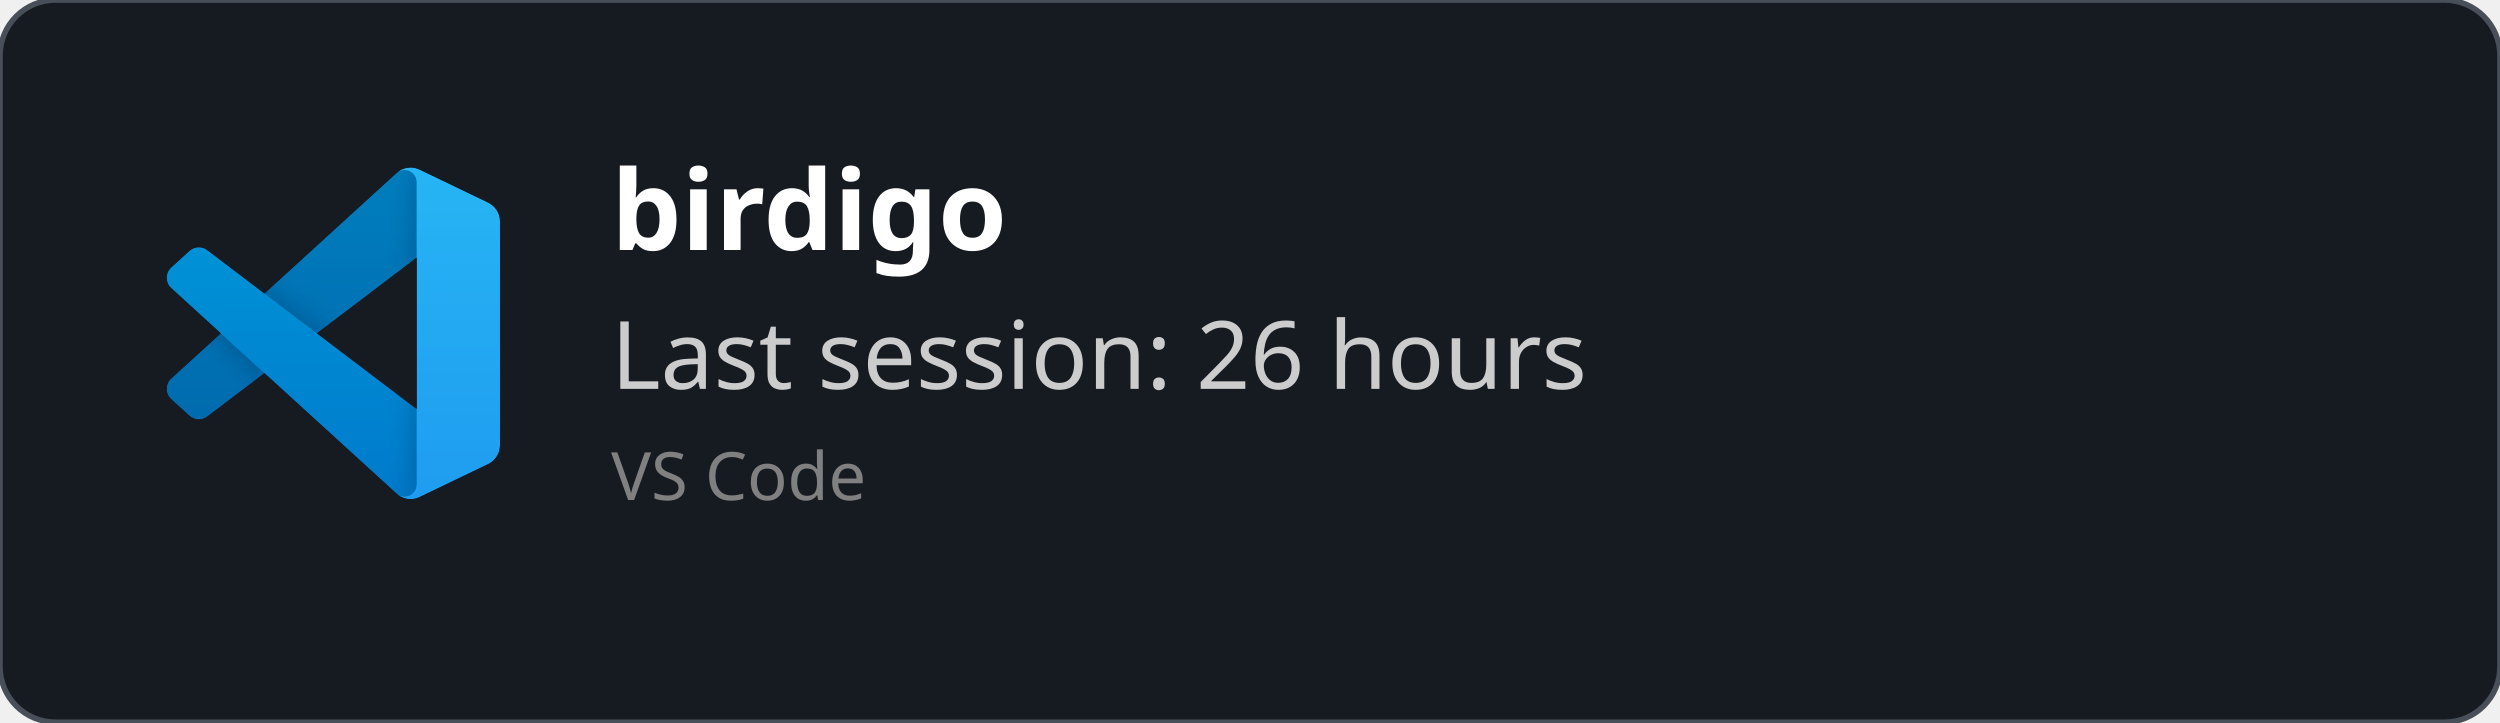
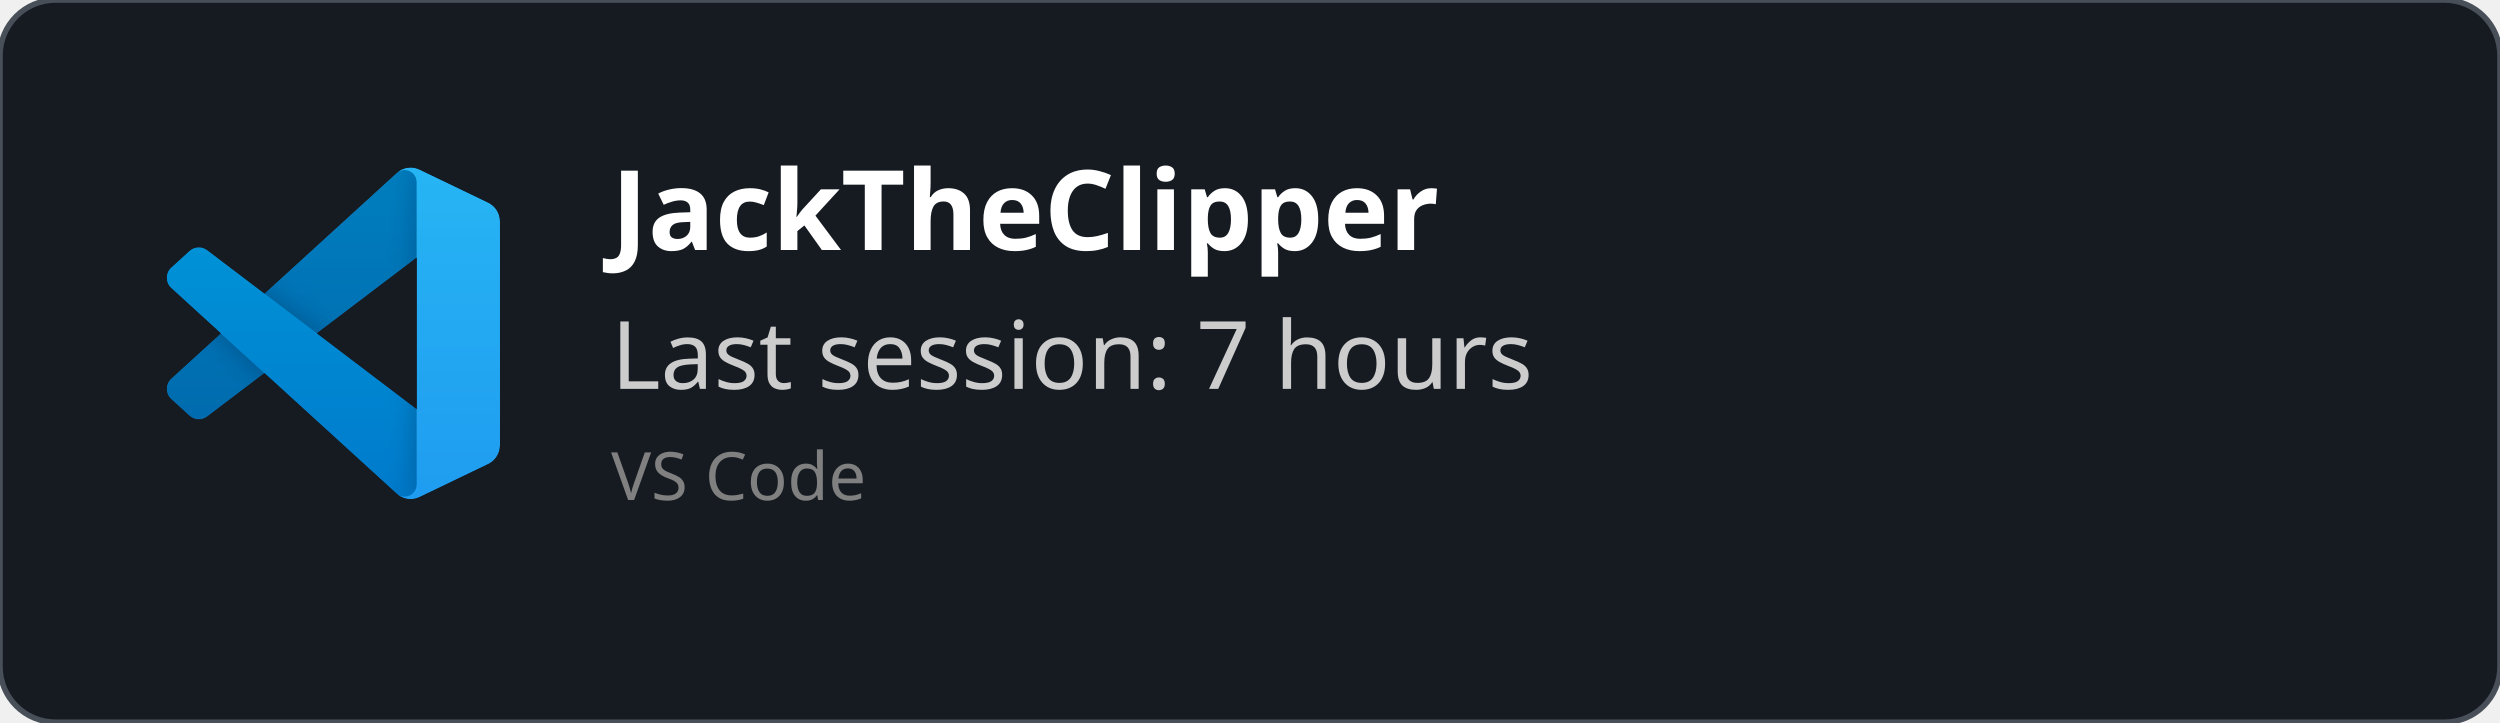
<svg xmlns="http://www.w3.org/2000/svg" width="450" height="130" viewBox="0 0 450 130" fill="none" role="img">
  <style>
    *{
        font-family: 'Segoe UI', Ubuntu, monospace
    }
    </style>
  <defs>
    <clipPath id="horizontalClip" x="20" y="20" width="500" height="200">
      <rect x="90" y="20" width="300" height="50" />
    </clipPath>
  </defs>
  <rect width="450" height="130" fill="rgba(22,27,34)" stroke="#484f58" stroke-width="1" fill-opacity="1" stroke-opacity="1" x="0" y="0" rx="10px" ry="10px">
    </rect>
  <svg width="60" height="60" x="30" y="30" viewBox="0 0 100 100" fill="none" id="vscode">
    <mask id="mask0" mask-type="alpha" maskUnits="userSpaceOnUse" x="0" y="0" width="100" height="100">
      <path fill-rule="evenodd" clip-rule="evenodd" d="M70.912 99.317C72.487 99.931 74.283 99.891 75.873 99.126L96.461 89.22C98.624 88.179 100 85.989 100 83.587V16.413C100 14.011 98.624 11.822 96.461 10.781L75.873 0.874C73.786 -0.13 71.345 0.116 69.513 1.447C69.252 1.637 69.003 1.849 68.769 2.083L29.355 38.041L12.187 25.01C10.589 23.797 8.354 23.896 6.869 25.246L1.363 30.255C-0.453 31.906 -0.455 34.763 1.359 36.417L16.247 50L1.359 63.583C-0.455 65.237 -0.453 68.094 1.363 69.745L6.869 74.754C8.354 76.104 10.589 76.204 12.187 74.99L29.355 61.959L68.769 97.917C69.392 98.541 70.125 99.01 70.912 99.317ZM75.015 27.299L45.109 50L75.015 72.701V27.299Z" fill="white" />
    </mask>
    <g mask="url(#mask0)">
      <path d="M96.461 10.796L75.857 0.876C73.472 -0.273 70.622 0.212 68.75 2.083L1.299 63.583C-0.516 65.237 -0.514 68.094 1.303 69.745L6.813 74.754C8.298 76.104 10.535 76.204 12.134 74.99L93.361 13.37C96.086 11.303 100 13.246 100 16.667V16.427C100 14.027 98.625 11.838 96.461 10.796Z" fill="#0065A9" />
      <g filter="url(#filter0_d)">
        <path d="M96.461 89.204L75.857 99.124C73.472 100.273 70.622 99.788 68.75 97.917L1.299 36.417C-0.516 34.763 -0.514 31.906 1.303 30.255L6.813 25.246C8.298 23.896 10.535 23.796 12.134 25.009L93.361 86.63C96.086 88.697 100 86.754 100 83.333V83.573C100 85.974 98.625 88.162 96.461 89.204Z" fill="#007ACC" />
      </g>
      <g filter="url(#filter1_d)">
        <path d="M75.858 99.126C73.472 100.274 70.622 99.788 68.75 97.917C71.056 100.223 75 98.59 75 95.328V4.672C75 1.41 71.056 -0.223 68.75 2.083C70.622 0.211 73.472 -0.274 75.858 0.874L96.459 10.781C98.623 11.822 100 14.011 100 16.413V83.587C100 85.989 98.623 88.179 96.459 89.22L75.858 99.126Z" fill="#1F9CF0" />
      </g>
      <g style="mix-blend-mode:overlay" opacity="0.25">
        <path fill-rule="evenodd" clip-rule="evenodd" d="M70.851 99.317C72.426 99.931 74.222 99.891 75.812 99.126L96.4 89.22C98.563 88.179 99.939 85.989 99.939 83.587V16.413C99.939 14.011 98.564 11.822 96.4 10.781L75.812 0.874C73.725 -0.13 71.284 0.116 69.453 1.447C69.191 1.637 68.942 1.849 68.708 2.083L29.294 38.041L12.126 25.01C10.528 23.796 8.293 23.896 6.809 25.246L1.302 30.255C-0.513 31.906 -0.515 34.763 1.298 36.417L16.186 50L1.298 63.583C-0.515 65.237 -0.513 68.094 1.302 69.745L6.809 74.754C8.293 76.104 10.528 76.204 12.126 74.99L29.294 61.959L68.708 97.917C69.332 98.54 70.064 99.01 70.851 99.317ZM74.954 27.299L45.048 50L74.954 72.701V27.299Z" fill="url(#paint0_linear)" />
      </g>
    </g>
    <defs>
      <filter id="filter0_d" x="-8.394" y="15.829" width="116.727" height="92.246" filterUnits="userSpaceOnUse" color-interpolation-filters="sRGB">
        <feFlood flood-opacity="0" result="BackgroundImageFix" />
        <feColorMatrix in="SourceAlpha" type="matrix" values="0 0 0 0 0 0 0 0 0 0 0 0 0 0 0 0 0 0 127 0" />
        <feOffset />
        <feGaussianBlur stdDeviation="4.167" />
        <feColorMatrix type="matrix" values="0 0 0 0 0 0 0 0 0 0 0 0 0 0 0 0 0 0 0.25 0" />
        <feBlend mode="overlay" in2="BackgroundImageFix" result="effect1_dropShadow" />
        <feBlend mode="normal" in="SourceGraphic" in2="effect1_dropShadow" result="shape" />
      </filter>
      <filter id="filter1_d" x="60.417" y="-8.076" width="47.917" height="116.151" filterUnits="userSpaceOnUse" color-interpolation-filters="sRGB">
        <feFlood flood-opacity="0" result="BackgroundImageFix" />
        <feColorMatrix in="SourceAlpha" type="matrix" values="0 0 0 0 0 0 0 0 0 0 0 0 0 0 0 0 0 0 127 0" />
        <feOffset />
        <feGaussianBlur stdDeviation="4.167" />
        <feColorMatrix type="matrix" values="0 0 0 0 0 0 0 0 0 0 0 0 0 0 0 0 0 0 0.25 0" />
        <feBlend mode="overlay" in2="BackgroundImageFix" result="effect1_dropShadow" />
        <feBlend mode="normal" in="SourceGraphic" in2="effect1_dropShadow" result="shape" />
      </filter>
      <linearGradient id="paint0_linear" x1="49.939" y1="0.258" x2="49.939" y2="99.742" gradientUnits="userSpaceOnUse">
        <stop stop-color="white" />
        <stop offset="1" stop-color="white" stop-opacity="0" />
      </linearGradient>
    </defs>
  </svg>
  <text x="110" y="45" font-size="20" clip-path="url(#horizontalClip)" font-weight="bold" font-family="Ubuntu" fill="white">
-     birdigo
+     JackTheClipper
    </text>
  <text x="110" y="70" font-size="17px" font-family="Ubuntu" fill="#ccc">
-     Last session: 26 hours
+     Last session: 7 hours
    </text>
  <text x="110" y="90" font-size="12px" font-family="Ubuntu" fill="grey">
    VS Code
    </text>
</svg>
